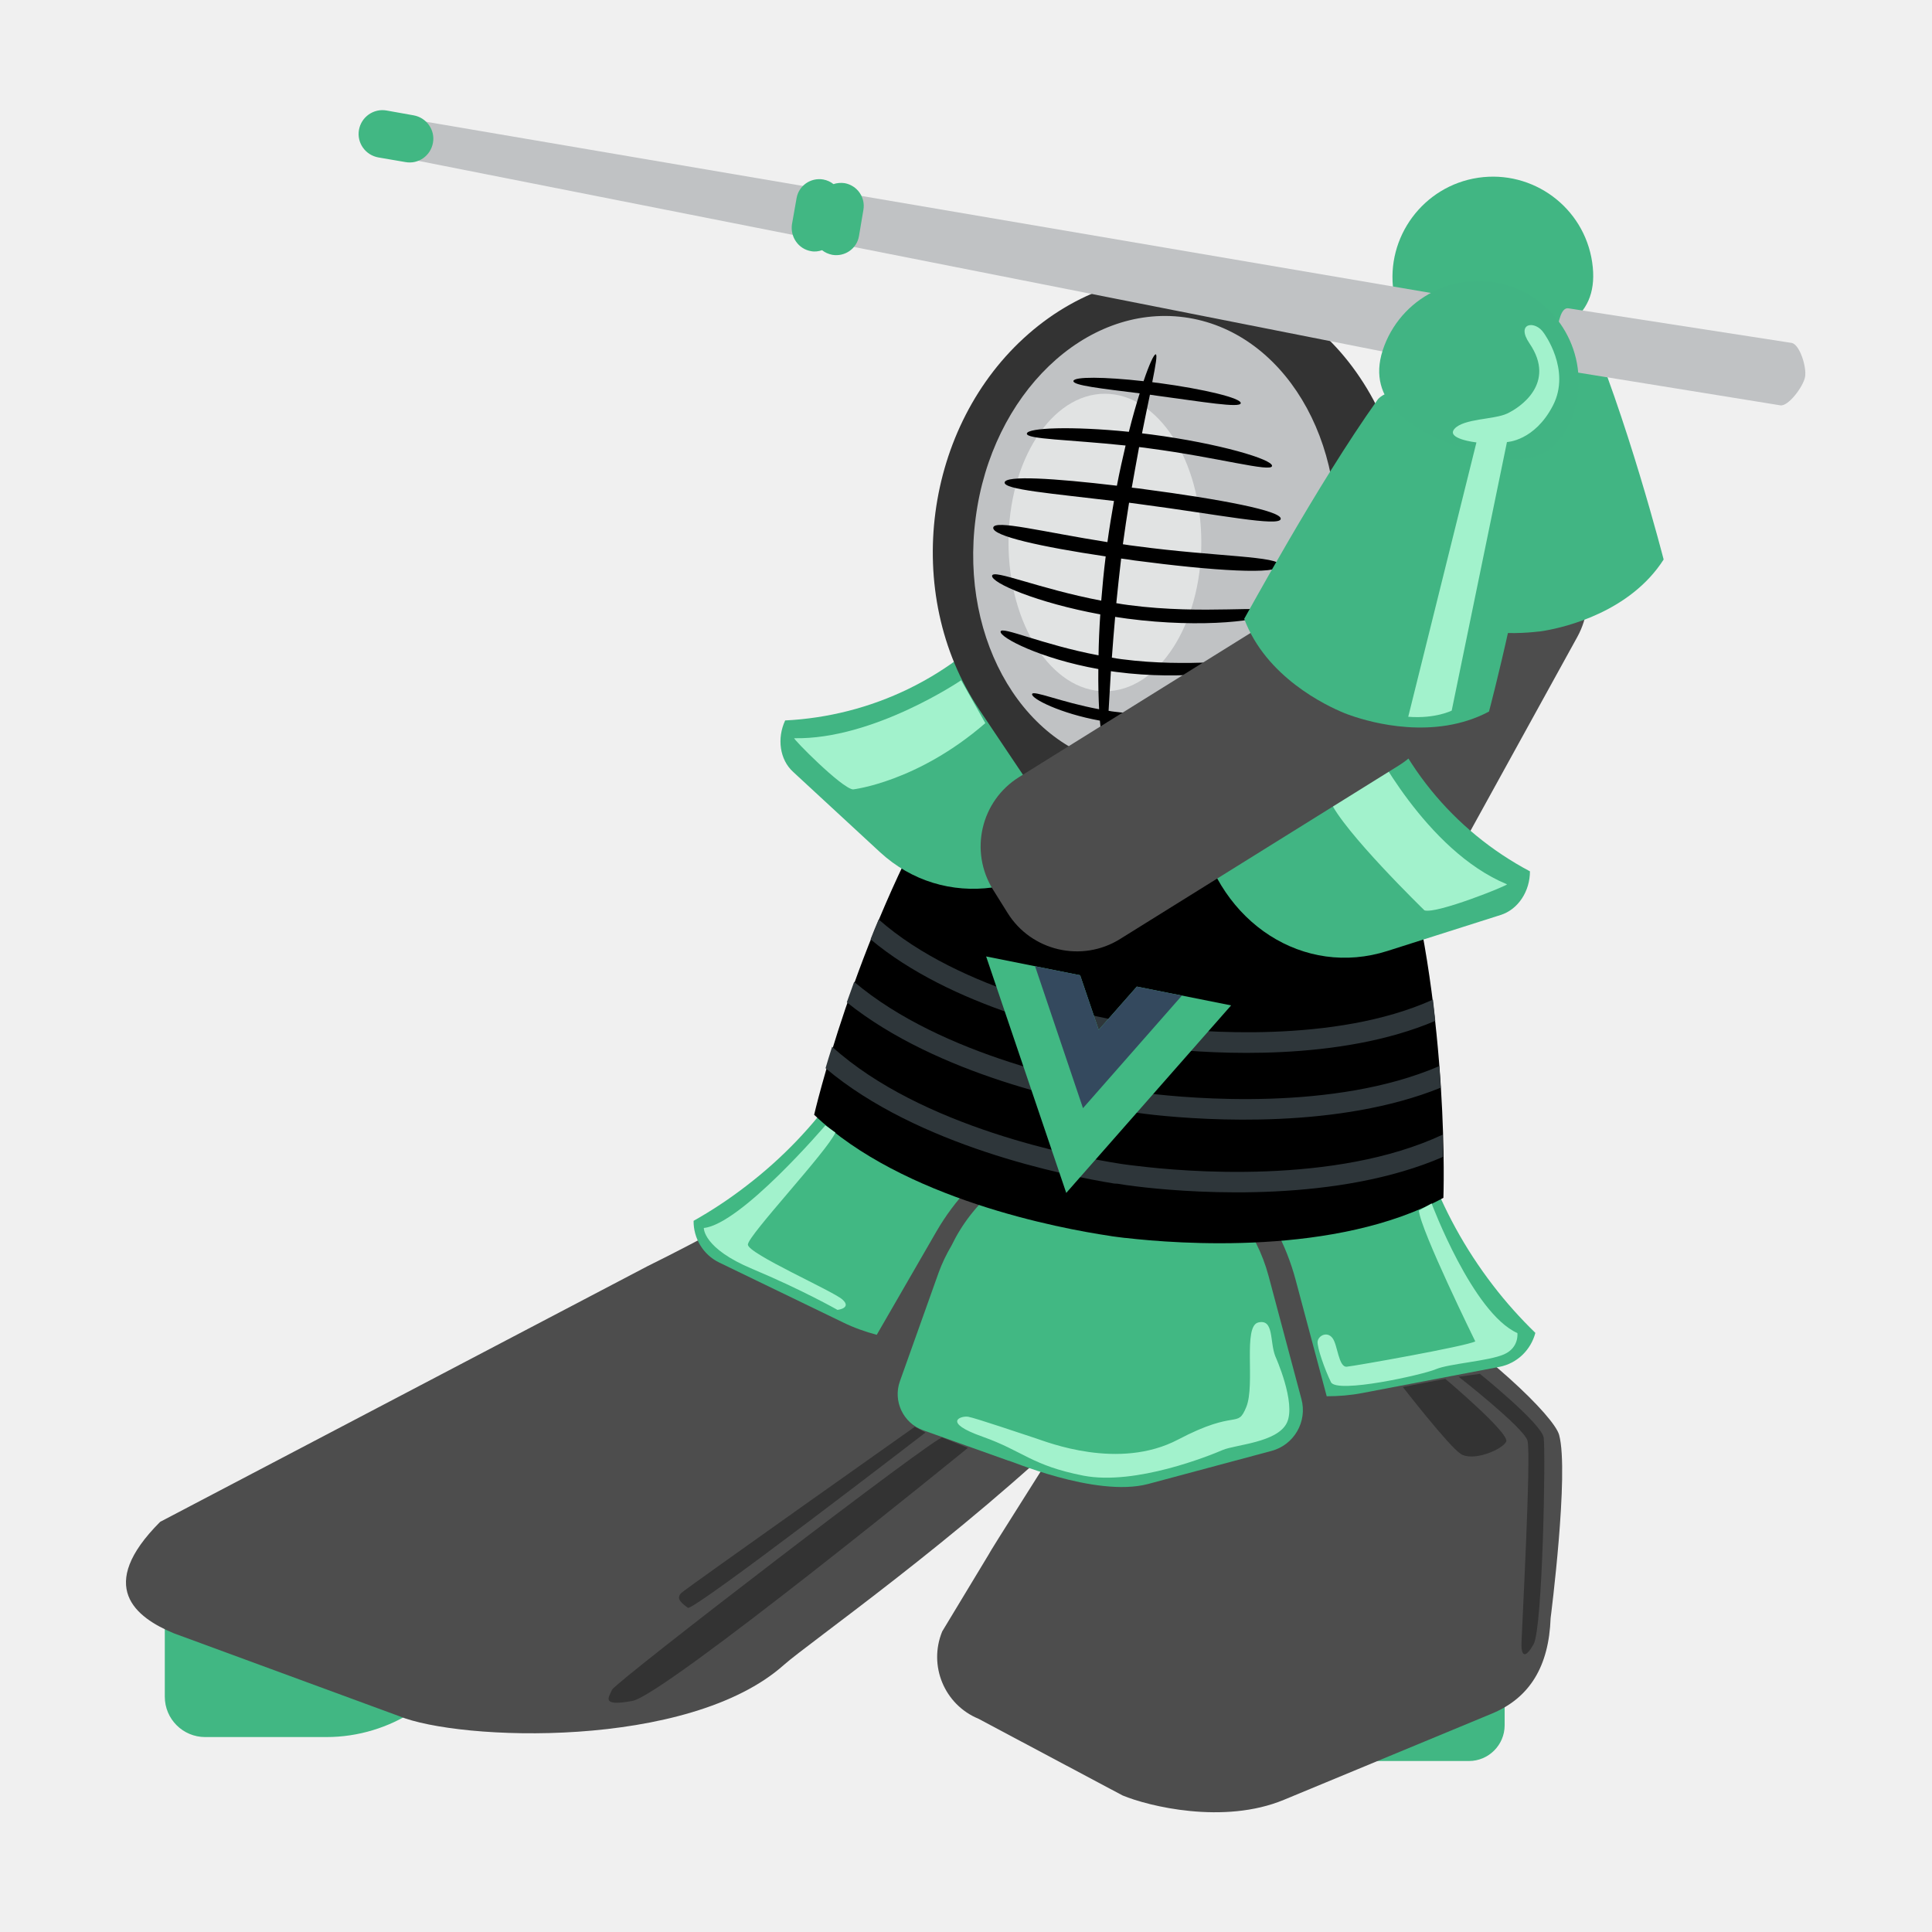
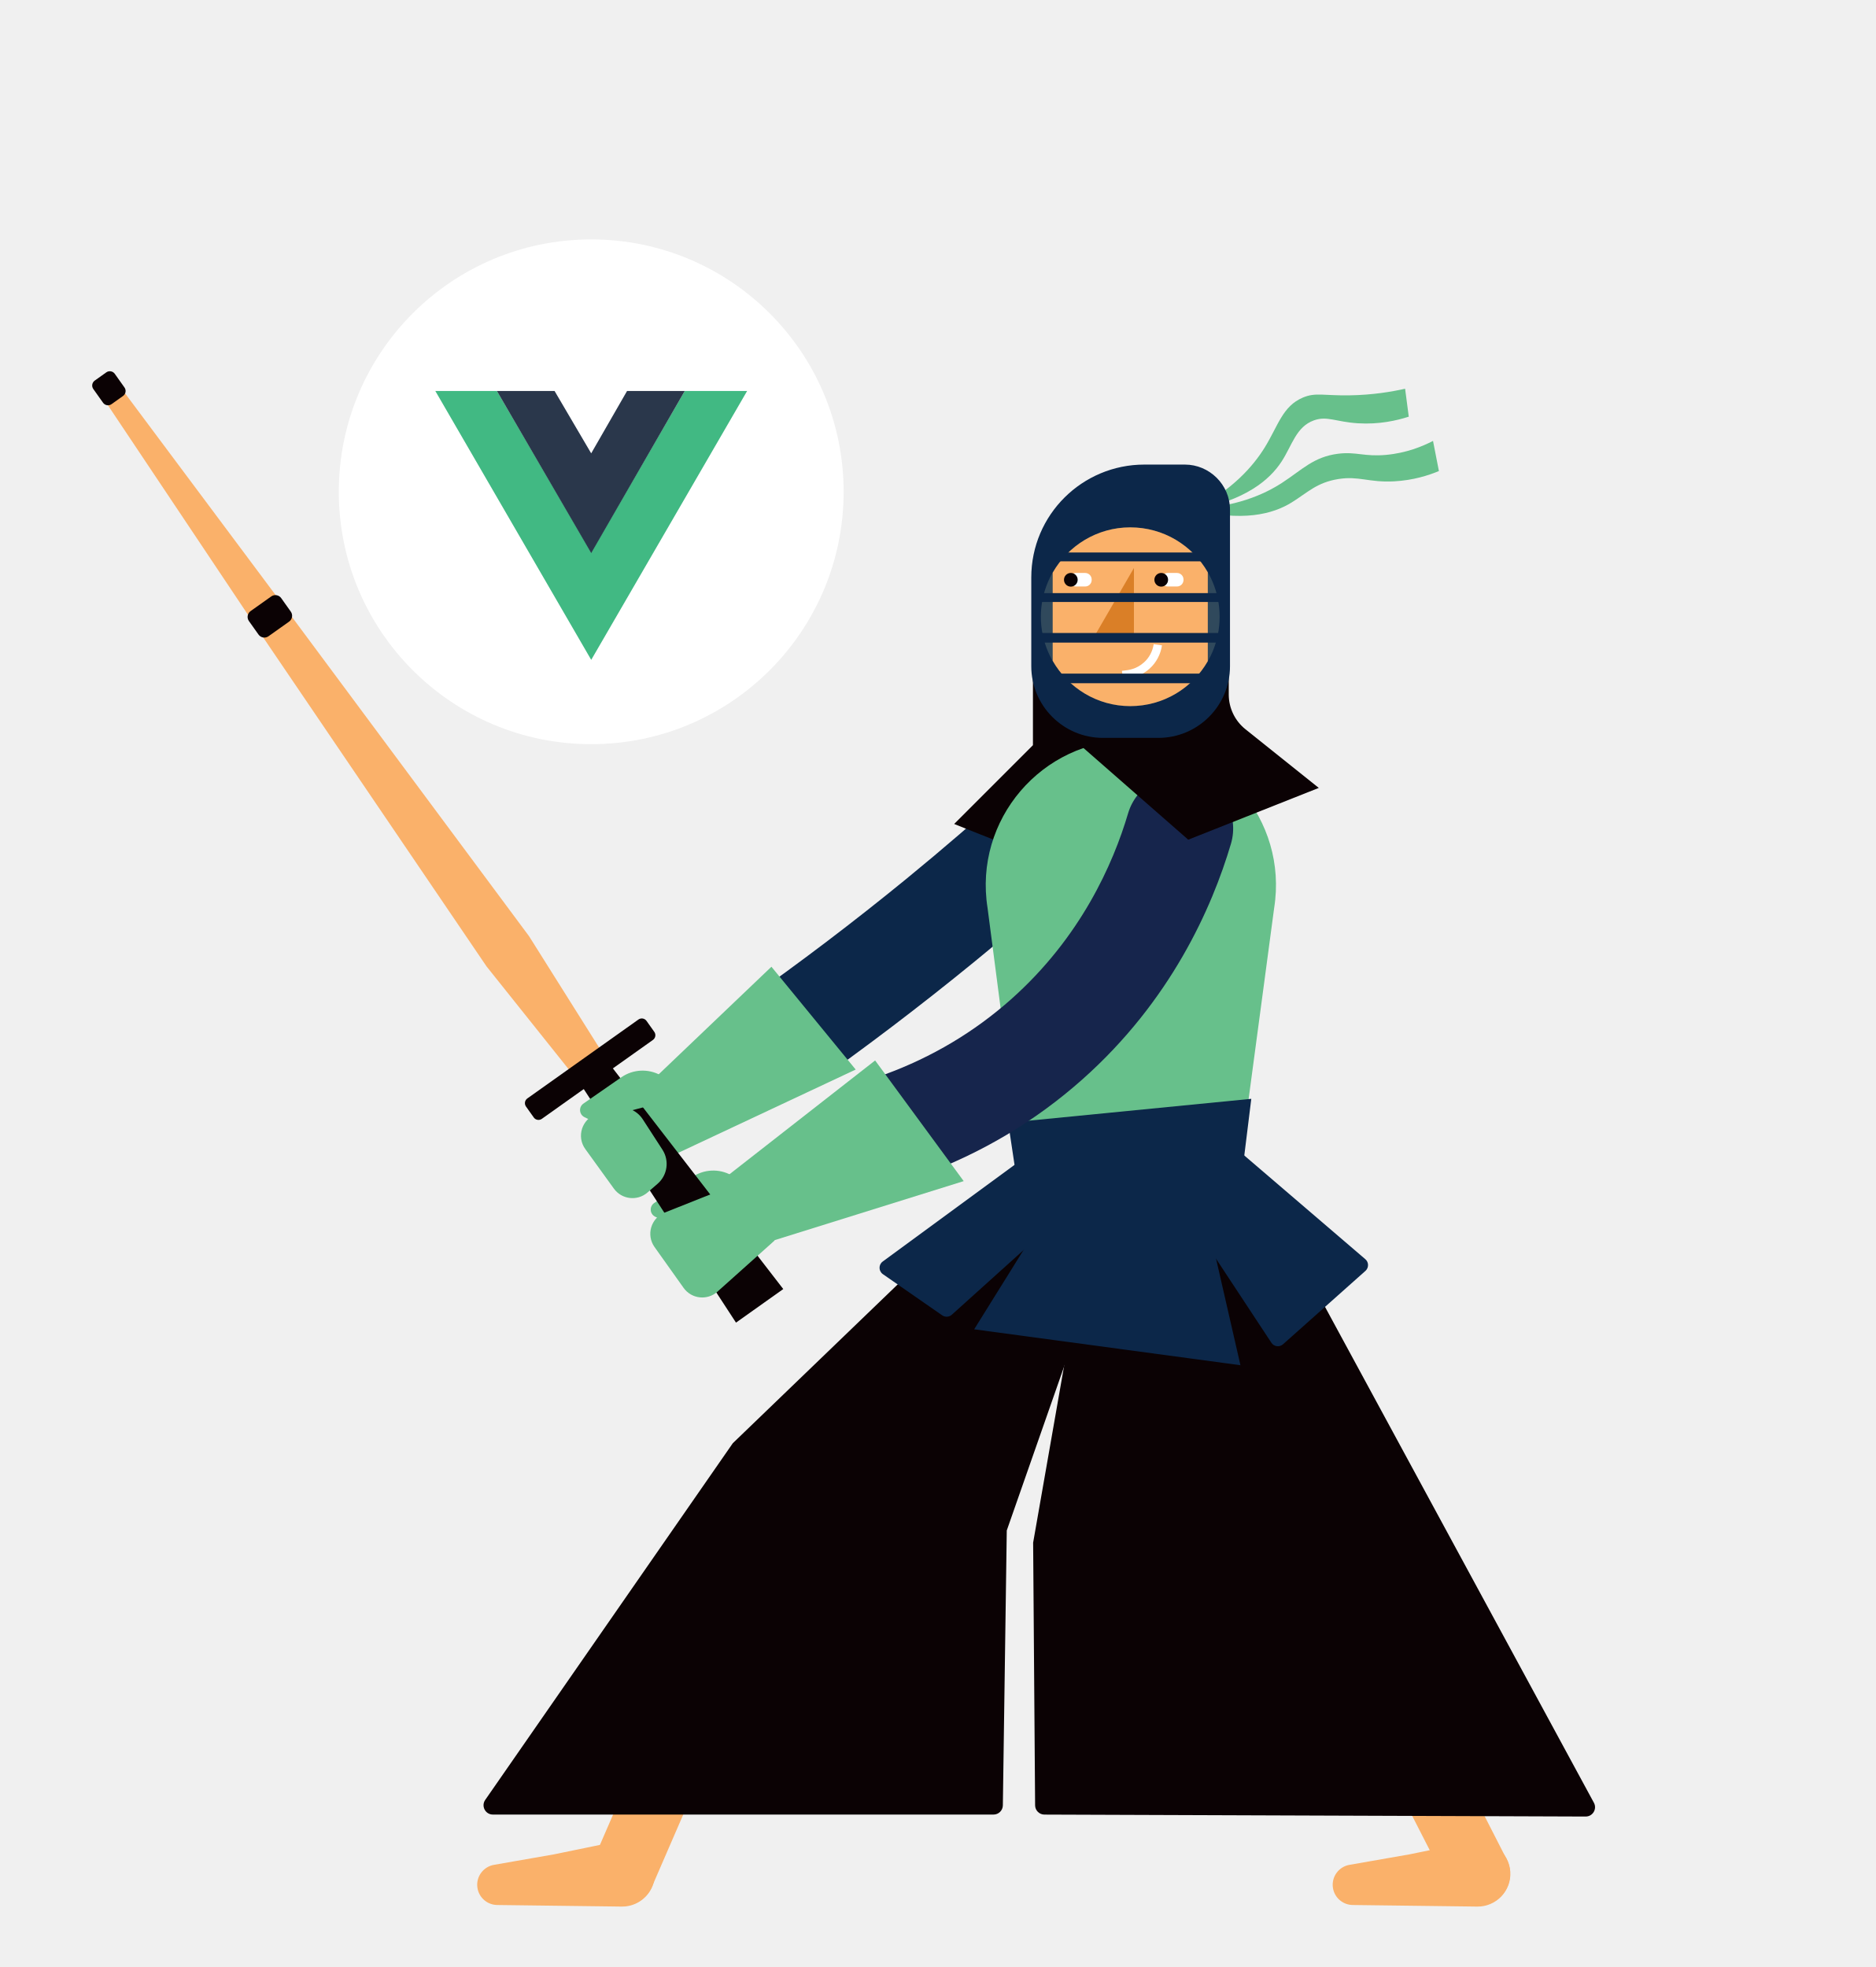
- <svg xmlns="http://www.w3.org/2000/svg" version="1.1" id="Layer_1" x="0px" y="0px" viewBox="0 0 1000 1000" style="enable-background:new 0 0 1000 1000;" xml:space="preserve">
+ <svg xmlns="http://www.w3.org/2000/svg" version="1.1" id="Layer_1" x="0px" y="0px" viewBox="0 0 665.86 698.34" style="enable-background:new 0 0 665.86 698.34;" xml:space="preserve">
  <style type="text/css">
- 	.st0{fill:#4D4D4D;}
- 	.st1{fill:#41B583;}
- 	.st2{fill:#41B683;}
- 	.st3{fill:#C0C2C4;}
- 	.st4{fill:#41B783;}
- 	.st5{fill:#41B883;}
- 	.st6{fill:#333333;}
- 	.st7{fill:#2E363A;}
- 	.st8{fill:#E1E3E3;}
- 	.st9{fill:#A2F2CC;}
- 	.st10{fill:#41B483;}
- 	.st11{fill:#34495E;}
+ 	.st0{fill:#0B0204;}
+ 	.st1{fill:#0C2749;}
+ 	.st2{fill:#29B473;}
+ 	.st3{fill:#FFFFFF;}
+ 	.st4{fill:#FAB16A;}
+ 	.st5{fill:#F27043;}
+ 	.st6{fill:#5F318D;}
+ 	.st7{fill:#84CEF2;}
+ 	.st8{fill:none;}
+ 	.st9{fill:#E07E27;}
+ 	.st10{fill:#0A183D;}
+ 	.st11{fill:#E11D37;}
+ 	.st12{fill:#C22035;}
+ 	.st13{fill:#15254B;}
+ 	.st14{fill:#E21E36;}
+ 	.st15{fill:#E9AC6A;}
+ 	.st16{fill:#E8AB6A;}
+ 	.st17{fill:#DA7F27;}
+ 	.st18{fill:#41B983;}
+ 	.st19{fill:#2A374B;}
+ 	.st20{fill:#67C08B;}
+ 	.st21{fill:#16254C;}
+ 	.st22{fill-rule:evenodd;clip-rule:evenodd;fill:#67C08B;}
+ 	.st23{fill-rule:evenodd;clip-rule:evenodd;fill:#0C2749;}
+ 	.st24{fill-rule:evenodd;clip-rule:evenodd;fill:#30495C;}
+ 	.st25{fill-rule:evenodd;clip-rule:evenodd;fill:#FAB16A;}
+ 	.st26{fill-rule:evenodd;clip-rule:evenodd;fill:#DA7F27;}
+ 	.st27{fill-rule:evenodd;clip-rule:evenodd;fill:#F27043;}
</style>
  <g>
-     <path class="st0" d="M734.3,478.7c-11.3,20.5-37,28-57.5,16.7l-12.4-6.8c-20.5-11.3-28-37-16.7-57.5l82.1-149   c11.3-20.5,37-28,57.5-16.7l12.4,6.8c20.5,11.3,28,37,16.7,57.5L734.3,478.7z" />
-     <path class="st1" d="M799.8,326.4L799.8,326.4c0,0-0.6,0.1-1.8,0.3c-1.1,0.2-1.8,0.2-1.8,0.2l0,0c-10.9,1.3-44.9,3.5-69.3-17.2   c0.1-0.5-1.1-79.2,4.9-132.4c0,0,0.2-14.6,40.6-21.2l0,0c0.4-0.1,0.8-0.1,1.2-0.2s0.8-0.1,1.1-0.2l0,0c40.5-5.5,45,8.4,45,8.4   c22.3,51,41.4,125.5,41.4,125.5C843.8,316.6,810.6,324.5,799.8,326.4z" />
-     <path class="st2" d="M721.3,151c4.2,28.4,29.8,31.3,58.2,27.1s48.8-14,44.6-42.4s-30.7-47.9-59-43.7S717.1,122.7,721.3,151z" />
-     <path class="st3" d="M805.7,172c1-5.2,2.2-13.1,6.2-12.4l115.5,17.9c4.1,0.8,7.8,12.4,6.9,17.6l0,0c-1,5.2-8.8,15.4-12.8,14.7   l-117.4-19C800,190.1,804.7,177.2,805.7,172L805.7,172z" />
-     <path class="st4" d="M695.3,910.8c3.1,0.4,6.3,0.7,9.5,0.7h55.5c10.2,0,18.5-8.3,18.5-18.5v-16.8L695.3,910.8z" />
-     <path class="st4" d="M85.3,832.3v45.9c0,11.6,9.4,20.9,20.9,20.9h62.7c16.7,0,32.3-5,45.3-13.4c-0.8-0.3-1.6-0.5-2.3-0.9   L86.6,832.9C86.2,832.7,85.8,832.5,85.3,832.3z" />
-     <path class="st0" d="M90,845.4l116.4,42.8c31.1,12.9,150,17.6,199.4-26.5c24.5-21.9,315.8-220.5,213.9-291.1   c-70.5-48.8-176.8,31.7-284.4,84.7L82.9,787.7C49.4,821.2,70.2,837.2,90,845.4z" />
-     <path class="st0" d="M772.1,887l-107.6,44.6c-31.1,12.9-70.1,3.3-83.5-2.3l-74.6-39.7c-17.6-7.3-26-27.5-18.7-45.2l23.8-39.4   c0.8-2,34.1-54,35.3-56.5c13.2-42.5-6.5-93.2,37.9-111.6c79.2-32.8,217,86.4,222.3,105.8c5.3,19.4-4.4,94.8-4.4,94.8   C801.7,862.4,791.9,878.8,772.1,887z" />
+     <circle class="st3" cx="209.87" cy="174.6" r="89.6" />
+   </g>
+   <g>
    <g>
-       <path class="st5" d="M465.8,714.9c-3.7,10.3,1.7,21.7,12,25.4l44.3,15.8c-1.4-1.1,44.7,19.3,72.2,12l63.8-17.1    c11.7-3.1,18.7-15.2,15.5-26.9l-17-63.7c-12.6-46.9-60.8-74.8-107.7-62.3c-25.7,6.9-45.7,24.4-56.4,46.6    c-2.6,4.4-4.9,9.1-6.7,14.1L465.8,714.9z" />
-       <path class="st5" d="M670.6,662.4l16.1,60.3c6.2,0,12.4-0.5,18.6-1.7l70.7-13.5c9.4-1.8,16.4-8.9,18.7-17.6    c-7.8-7.6-15.2-15.8-22-24.7c-29.1-37.9-44.4-82-46.9-126.3c-17.2-7.5-36.6-10.2-56.4-6.4c-30,5.7-54,24.9-67.1,50    C634.7,597,660.7,625.4,670.6,662.4z" />
-       <path class="st5" d="M359,631.9c-0.1,8.9,4.8,17.5,13.3,21.6l64.1,31c5.7,2.8,11.5,4.8,17.4,6.4l30.9-53.5    c19-32.8,51.1-53.4,85.8-58.8c-6.1-27.4-24.1-51.9-51.3-65.1c-18-8.7-37.3-11.2-55.6-8.4c-13.8,41.8-39.8,80-77.3,108.7    C377.5,620.6,368.4,626.6,359,631.9z" />
+       <path class="st18" d="M154.53,138.81l55.34,95.46l55.34-95.46h-22.14l-33.2,57.28l-33.48-57.28H154.53z" />
+       <path class="st19" d="M176.39,138.81l33.48,57.55l33.2-57.55h-20.48l-12.73,22.14l-13-22.14H176.39z" />
    </g>
-     <path d="M574.5,639.7L574.5,639.7c0,0,1.5,0.3,4.2,0.6c2.7,0.4,4.3,0.5,4.3,0.5l0,0c26.4,3,108.6,9.4,164.1-20.8   c0,0,3.4-92.7-20.6-179.5c0,0-15.3-24.4-113.4-38.2l0,0c-0.9-0.1-1.9-0.2-2.8-0.4c-0.9-0.1-1.8-0.3-2.8-0.4l0,0   C509.2,389.3,488,409,488,409c-45.7,77.6-66.6,168-66.6,168C467.2,620.6,548.3,635.8,574.5,639.7z" />
-     <path class="st1" d="M406.4,372.9c-4.3,9.2-2.9,20.3,4.2,26.7l44.8,41.4c33,30.5,84.1,23.6,114-15.3s27.5-95.2-5.5-125.6   c-6.3-5.9-13.4-10.3-20.8-13.5c-5.2,9.7-11.5,19-18.9,27.8C493.5,350.9,450.5,370.7,406.4,372.9z" />
-     <path class="st1" d="M791.9,451c0,10.2-6,19.7-15.2,22.6l-58.5,18.6C675,506,631.4,478,620.7,429.7s15.5-98.5,58.6-112.2   c8.3-2.6,16.6-3.7,24.7-3.4c0.6,11.1,2.4,22.2,5.4,33.4C721.8,393.8,752.6,430.2,791.9,451z" />
-     <path class="st6" d="M604.3,454.3l73.9-64.4c54.4-47.5,66-134.6,25.7-194.5c-40.2-60-117-70.1-171.4-22.7s-65.9,134.5-25.7,194.5   l54.6,81.4C571.5,463.6,590.7,466.2,604.3,454.3z" />
-     <path class="st3" d="M612.9,164.2c51.2,6.8,85.8,64.3,77.4,128.4c-8.5,64.1-56.8,110.6-108,103.8s-85.8-64.2-77.3-128.3   C513.3,203.9,561.7,157.4,612.9,164.2z" />
+   </g>
+   <g>
+     <path class="st1" d="M275.38,390.14c-5.99,0-11.88-2.82-15.59-8.09c-6.05-8.6-3.98-20.48,4.62-26.52   c19.48-13.7,38.7-28.29,57.14-43.36c13.18-10.78,26.26-22.05,38.87-33.5c7.78-7.07,19.82-6.49,26.89,1.3   c7.07,7.79,6.49,19.83-1.3,26.89c-13.09,11.89-26.67,23.59-40.36,34.78c-19.15,15.65-39.11,30.8-59.34,45.03   C282.99,389.01,279.17,390.14,275.38,390.14z" />
+     <polygon class="st20" points="222.58,392.14 273.84,343.22 303.75,379.72 239.06,410.09  " />
+     <polygon class="st0" points="366.67,264.56 338.71,292.53 362.68,302.11 392.24,271.75 392.24,233.4 366.67,233.4  " />
+     <path class="st20" d="M271.56,423.97l-11.88-6.69c-4.38-2.47-9.78-2.23-13.93,0.6l-13.53,9.23c-1.76,1.2-1.6,3.86,0.31,4.83   l1.72,0.88c0.61,0.31,1.31,0.39,1.98,0.22L271.56,423.97z" />
+     <path class="st4" d="M524.65,676.69c-4.15,0-8.16-2.27-10.18-6.23l-62.66-122.62c-2.87-5.62-0.64-12.5,4.97-15.37   c5.62-2.87,12.5-0.64,15.37,4.97l62.66,122.62c2.87,5.62,0.64,12.5-4.97,15.37C528.18,676.28,526.4,676.69,524.65,676.69z" />
+     <path class="st4" d="M536.13,664.58c0.39,6.74-5.01,12.39-11.76,12.31l-4.42-0.06l-39.78-0.5c-3.45-0.04-6.46-2.56-7.01-6.08   c-0.61-3.92,2.08-7.59,6-8.2l21.16-3.7l21.85-4.49C529.12,652.45,535.71,657.51,536.13,664.58L536.13,664.58z" />
+     <path class="st4" d="M220.96,676.69c-1.52,0-3.06-0.3-4.54-0.95c-5.79-2.51-8.45-9.24-5.94-15.02l54.77-126.34   c2.51-5.79,9.24-8.45,15.02-5.94c5.79,2.51,8.45,9.24,5.94,15.02L231.45,669.8C229.58,674.11,225.38,676.69,220.96,676.69z" />
+     <path class="st4" d="M232.45,664.58c0.39,6.74-5.01,12.39-11.76,12.31l-4.42-0.06l-39.78-0.5c-3.45-0.04-6.46-2.56-7.01-6.08   c-0.61-3.92,2.08-7.59,6-8.2l21.16-3.7l21.85-4.49C225.44,652.45,232.04,657.51,232.45,664.58L232.45,664.58z" />
+     <path class="st0" d="M398.44,425.93l-41.06,117.43l-1.39,97.6c-0.03,1.81-1.5,3.26-3.31,3.26H174.96c-2.67,0-4.24-3-2.72-5.2   l87.89-126.64l101.22-97.5L398.44,425.93z" />
+     <path class="st0" d="M438.79,405.76L565.8,640.03c1.2,2.21-0.41,4.89-2.92,4.89l-192.14-0.69c-1.81-0.01-3.28-1.47-3.3-3.28   l-0.7-93.26l22.33-127.51L438.79,405.76z" />
+     <path class="st20" d="M438.58,424.97l-73.51,8.79l-14.51-111.41c-4.96-31.27,19.2-59.58,50.87-59.58h0   c31.67,0,55.83,28.31,50.87,59.58L438.58,424.97z" />
+     <path class="st1" d="M357.89,398.59l86.29-8.48l-3.77,30.51c-2.42,19.57-18.78,34.44-38.49,34.99   c-20.16,0.56-37.57-14.02-40.57-33.97L357.89,398.59z" />
    <g>
-       <path class="st7" d="M745.7,563c-0.2-3.6-0.5-7.3-0.7-11.2c-54.4,23.5-128.6,16.8-151.1,14.1l-2.6-0.3l-1.6-0.2    c-0.8-0.1-1.5-0.2-2.1-0.3l-2.1-0.3c-22.8-3.6-97.7-17.9-143.4-56.6c-1.3,3.6-2.6,7.2-3.8,10.6c47,37.7,119.1,52.2,143.9,56.2    l1.6,0.3c0,0,1.3,0.2,3.7,0.5l1.3,0.2c2.4,0.3,3.7,0.5,3.7,0.5l5.1,0.6C625,580,693,584.3,745.7,563z" />
-       <path class="st7" d="M578.5,612.7c0,0,1.4,0.2,3.8,0.6c0.4,0.1,0.9,0.1,1.4,0.2c2.4,0.3,3.8,0.5,3.8,0.5l5.1,0.6    c28.3,3.1,100.1,7.7,154.3-15.8c0-3.5-0.1-7.3-0.2-11.5c-55.7,26.1-134.5,19.1-158,16.2l-2.6-0.3c-0.5-0.1-1.1-0.1-1.7-0.2    c-0.8-0.1-1.6-0.2-2.2-0.3l-2.1-0.3c-23.7-3.7-103.3-18.9-149.4-60.6c-1.3,4-2.4,7.7-3.4,11.1c47.6,40.2,123.6,55.5,149.4,59.7    L578.5,612.7z" />
-       <path class="st7" d="M598.4,531.5l-2.4-0.3l-1.5-0.2c-0.8-0.1-1.4-0.2-2-0.3l-2-0.3c-21.6-3.4-93.4-17.1-135.7-54.5    c-1.5,3.5-2.9,6.9-4.2,10.3c41.8,35,106.9,49.3,133.2,53.8l0.5,0.1c1,0.2,1.8,0.3,2.7,0.5l1.9,0.3c0,0,1.2,0.2,3.4,0.5l1.4,0.2    c2.2,0.3,3.4,0.5,3.4,0.5l5.1,0.6c26.2,2.8,91.2,6.8,140.7-14.3c-0.4-3.6-0.8-7.3-1.2-11C690.8,540.4,619.7,534.1,598.4,531.5z" />
+       <path class="st1" d="M484.7,451.2l-29.26,26.06c-1.25,1.11-3.2,0.86-4.12-0.54l-40.3-61.15c-1.01-1.53-0.27-3.6,1.49-4.14    l21.06-6.48c0.9-0.28,1.88-0.07,2.6,0.54l48.5,41.57C485.93,448.14,485.94,450.09,484.7,451.2z" />
+       <path class="st1" d="M334.46,466.98l-21.06-14.62c-1.55-1.08-1.58-3.36-0.06-4.48l51.25-37.58c0.85-0.63,1.99-0.71,2.93-0.2    l17.39,9.34c1.68,0.9,1.95,3.19,0.54,4.46l-47.57,42.86C336.92,467.62,335.51,467.71,334.46,466.98z" />
+       <path class="st1" d="M345.81,471.94l33.78-54.26l42.49-2.42c1.34-0.08,2.54,0.82,2.84,2.13l15.41,67.3L345.81,471.94z" />
    </g>
-     <ellipse class="st8" cx="571.9" cy="280.8" rx="49.9" ry="77" />
-     <path class="st9" d="M709.8,383.9l-21.5,30.4c6.8,15.9,49,56.9,49,56.9c6.3,2,43.7-13.1,42.7-13.5   C737.8,440.3,709.8,383.9,709.8,383.9z" />
-     <path class="st9" d="M497.5,352.1l12.5,22.2c-35.3,30.6-68.5,34.3-68.5,34.3c-5.9-0.6-31.4-26.5-30.4-26.5   C452.2,382.9,497.5,352.1,497.5,352.1z" />
-     <path class="st9" d="M432.4,586.2c-4.1,9.6-45.3,53.3-45.3,58s43.8,23.9,48.9,28.4s-2.5,5.4-2.5,5.4s-18.5-10.5-44.1-21.2   s-25.1-21.2-25.1-21.2c19.3-2,62.9-53.1,62.9-53.1L432.4,586.2z" />
-     <path class="st9" d="M734.4,626.6c1,10.4,29.2,67.7,29.2,67.7c-4.6,2.5-62.2,12.7-66.5,13.1s-4.7-11.3-7.4-14.8   c-2.7-3.6-7.2-1.4-7.7,1.7c-0.4,3.1,3.9,15,6.9,21.1s47.5-3.8,54.3-6.7s27.4-4.2,35.3-7.7s6.9-11,6.9-11   c-23.2-10.4-44.4-67.1-44.4-67.1L734.4,626.6z" />
-     <path class="st9" d="M651.3,684.5c-8.1,1.9-1.5,32-6.2,43.7c-4.8,11.7-4.5,0.7-35.3,16.9s-68,1.2-73.6-0.6s-31.4-10.6-35.1-11.2   s-13.8,2.8,7.4,10.3c21.2,7.5,25.3,14.9,52.3,20.2c27,5.2,65.6-10.5,72.1-13.3c6.6-2.8,28.3-3.8,33.2-14.1s-6-34.4-6-34.4   C657.1,694.3,659.5,682.6,651.3,684.5z" />
-     <path d="M572.3,288c-1,7.9-1.7,15.5-2.3,22.9c-32.4-6.2-56-16.5-56.5-12.9c-0.5,3.7,23.3,14,56,20c-0.5,7.5-0.8,14.6-0.9,21.2   c-29.1-5.5-50.3-15.3-50.7-12.3c-0.4,3.1,20.5,14,50.6,19.4c-0.1,8,0.1,15,0.4,20.8c-19.9-3.7-34.4-10.1-34.7-7.8   c-0.3,2.4,14.7,10,35.1,13.7c0.6,7.6,1.5,12,2.3,12.1s1.3-4.1,1.8-11.4c0.9,0.2,1.9,0.3,2.9,0.4c23.9,3.2,44.2-0.8,44.5-3.4   s-19.8,0.8-43.8-2.3c-1.1-0.1-2.2-0.3-3.2-0.5c0.3-5.7,0.7-12.6,1.2-20.5c0.9,0.1,1.8,0.3,2.8,0.4c35.1,4.6,66.6-0.7,67.1-4.1   s-29.2,2.1-64.3-2.5c-1.7-0.2-3.4-0.5-5.1-0.8c0.5-6.5,1-13.6,1.7-21.1c2,0.3,4.1,0.6,6.2,0.9c39.5,5.2,72.6,0.9,73.2-3.3   c0.5-4.2-32.8,1.5-72.3-3.7c-2.2-0.3-4.4-0.6-6.5-1c0.7-7.4,1.6-15.1,2.5-23.1c2.3,0.3,4.7,0.6,7,1c40.9,5.4,74.5,7.5,75.1,2.6   s-33.2-4.5-74.1-10c-2.4-0.3-4.7-0.6-7.1-1c1-7.4,2.1-14.6,3.2-21.5c2.2,0.3,4.4,0.6,6.7,0.9c39.5,5.2,71.2,11.7,71.8,7.5   s-31.2-10.2-70.7-15.4c-2.2-0.3-4.3-0.6-6.4-0.8c1.3-7.5,2.6-14.4,3.8-21c1.8,0.2,3.5,0.4,5.4,0.7c35.1,4.6,63,12.5,63.4,9.1   c0.5-3.4-27.4-11.7-62.4-16.3c-1.7-0.2-3.3-0.4-4.9-0.6c1.5-7.6,2.9-14.2,4.1-20c1.2,0.2,2.3,0.3,3.5,0.5   c23.9,3.2,43.2,6.5,43.5,3.9c0.4-2.6-18.8-7.3-42.7-10.5c-1-0.1-2-0.2-3.1-0.4c1.8-9,2.7-14.3,1.8-14.4c-0.9-0.1-3.3,5-6.3,13.9   c-20.4-2.3-36-2.4-36.3-0.1c-0.3,2.3,14.5,3.9,34.3,6.4c-1.8,5.7-3.7,12.3-5.6,19.9c-29.6-3-52.4-2.1-52.8,0.9   c-0.4,3,21.9,3.1,51.1,6.2c-1.5,6.5-3.1,13.4-4.5,20.8c-32.8-3.9-57.6-5.4-58.1-1.7s24.1,5.7,56.6,9.6c-1.2,6.8-2.4,14-3.4,21.3   c-33.6-5.3-58.5-11.8-59.1-7.5S538.7,283,572.3,288z" />
    <g>
-       <path class="st3" d="M205,70.6c1-5.6,6.3-9.2,11.9-8.2l538.8,91.8c5.6,1,11.4,13.7,10.3,19.3l0,0c-1,5.5-11.1,16.1-16.6,15.1    l-536.2-106C207.6,81.4,203.9,76.1,205,70.6L205,70.6z" />
-       <path class="st4" d="M419.8,130c2,0.4,3.9,0.1,5.7-0.5c1.5,1.2,3.3,2,5.3,2.4c6.5,1.1,12.7-3.2,13.8-9.7l2.3-13.6    c1.1-6.5-3.2-12.6-9.7-13.8c-2-0.3-4-0.1-5.8,0.5c-1.5-1.2-3.2-2-5.3-2.4c-6.5-1.1-12.7,3.2-13.8,9.7l-2.4,13.6    C409,122.7,413.3,128.9,419.8,130z" />
-       <path class="st4" d="M185.8,67.2c1.2-6.7,7.6-11.2,14.3-10l14,2.5c6.7,1.2,11.2,7.6,10,14.2l0,0c-1.2,6.7-7.5,11.2-14.2,10    l-14-2.4C189.1,80.3,184.6,73.9,185.8,67.2L185.8,67.2z" />
+       <path class="st4" d="M216.48,377.98l-28.67-45.59l-85.25-114.8l-61.88-82.91c-1.15-1.54-3.33-1.89-4.9-0.77l0,0    c-1.57,1.11-1.96,3.27-0.89,4.86l57.51,86.03l80.31,118.3l33.6,42.09L216.48,377.98z" />
+       <path class="st0" d="M88.96,216.95l7.32-5.2c1.14-0.81,2.73-0.54,3.54,0.6l3.41,4.8c0.81,1.14,0.54,2.73-0.6,3.54l-7.32,5.2    c-1.14,0.81-2.73,0.54-3.54-0.6l-3.41-4.8C87.55,219.35,87.82,217.76,88.96,216.95z" />
+       <path class="st0" d="M33.64,135.11l4.09-2.91c0.97-0.69,2.32-0.46,3.01,0.51l3.45,4.86c0.69,0.97,0.46,2.32-0.51,3.01l-4.09,2.91    c-0.97,0.69-2.32,0.46-3.01-0.51l-3.45-4.86C32.43,137.15,32.66,135.8,33.64,135.11z" />
+       <polygon class="st0" points="261.26,469.57 278.04,457.65 216.32,377.71 206.12,384.96   " />
+       <path class="st0" d="M187.2,389.97l39.43-28.01c0.93-0.66,2.21-0.44,2.87,0.49l2.76,3.89c0.66,0.93,0.44,2.21-0.49,2.87    l-39.43,28.01c-0.93,0.66-2.21,0.44-2.87-0.49l-2.76-3.89C186.06,391.91,186.27,390.63,187.2,389.97z" />
    </g>
-     <path class="st0" d="M579.8,486c-19.8,12.4-46,6.3-58.3-13.5l-7.5-12c-12.4-19.9-6.3-46,13.5-58.3l144.4-89.9   c19.9-12.4,46-6.3,58.3,13.5l7.5,12c12.4,19.9,6.3,46-13.5,58.3L579.8,486z" />
-     <path class="st1" d="M699.4,370.4L699.4,370.4c0,0-0.6-0.2-1.7-0.6c-1.1-0.4-1.6-0.6-1.6-0.6l0,0c-10.1-4.1-40.9-18.9-52.1-48.9   c0.4-0.4,37.8-69.6,68.9-113.2c0,0,7.3-12.6,45.7,1.3l0,0c0.4,0.1,0.7,0.3,1.1,0.4s0.7,0.3,1.1,0.4l0,0c38,15,35.1,29.3,35.1,29.3   c-5.4,55.4-25.2,129.8-25.2,129.8C742.5,383.3,709.7,374,699.4,370.4z" />
-     <path class="st10" d="M716.5,179c-10.2,26.8,10.7,41.9,37.6,52c26.8,10.2,49.5,11.6,59.6-15.2c10.2-26.8-3.4-56.8-30.2-67   C756.7,138.7,726.7,152.2,716.5,179z" />
-     <path class="st9" d="M791.7,177.8c14,20.6-5,33.2-11.7,36.3s-22.3,2.5-27.1,7.8s11.3,7.1,11.3,7.1l-35.3,142   c14.1,1.1,22.5-3.2,22.5-3.2l28.6-139c0,0,14.3-0.5,23.8-18.9s-4.7-37.5-4.7-37.5C794.7,165.6,784.3,167,791.7,177.8z" />
-     <path class="st6" d="M726.1,717.9c0,0,23.6,30.4,29.9,34.6c6.3,4.2,21.5-2.1,23.6-6.3s-31.5-32.5-31.5-32.5L726.1,717.9z" />
-     <path class="st6" d="M755,712.6c0,0,33.5,26.2,35.6,33s-3.1,101.2-3.1,105.9s1.6,7.9,6.3-0.5s6.3-99.6,5.2-106.9s-33-33-33-33   L755,712.6z" />
-     <path class="st6" d="M487.8,744.1c-0.8-2.9-169.5,126.7-171,130.5c-1.5,3.7-6.3,8.9,10.5,5.8c16.8-3.1,173.7-131,173.7-131   L487.8,744.1z" />
-     <path class="st6" d="M473.5,738.5c0,0-116.9,82.6-120.6,85.8s0.5,5.8,3.1,7.9s123-90.7,123-90.7L473.5,738.5z" />
-   </g>
-   <g transform="matrix(1.3333 0 0 -1.3333 -76.311 313.34)">
-     <g transform="translate(178.06 235.01)">
-       <path class="st5" d="M320.5-383l-14.8-16.8l-7.2,21.2l-36.5,7.3l31.1-91.8l64,72.8L320.5-383z" />
+     <path class="st20" d="M242.66,457.23l-10.32-14.51c-3.04-4.28-1.27-10.28,3.61-12.22l27.74-11.04l11.28,20.95l-20.3,18.17   C251.07,461.8,245.46,461.17,242.66,457.23z" />
+     <path class="st21" d="M320.75,418.34c-7.76,0-15.05-4.78-17.88-12.49c-3.62-9.87,1.45-20.81,11.32-24.43   c16.63-6.1,31.67-15.05,44.69-26.62c24.69-21.93,36.24-48.02,41.57-66.05c2.99-10.08,13.58-15.84,23.66-12.85   c10.08,2.98,15.83,13.58,12.85,23.66c-6.75,22.79-21.38,55.81-52.8,83.71c-16.6,14.75-35.74,26.15-56.86,33.9   C325.14,417.96,322.93,418.34,320.75,418.34z" />
+     <polygon class="st20" points="255.88,419.29 310.65,376.49 342.09,419.33 264.76,443.48  " />
+     <g>
+       <path class="st0" d="M383.45,264.55l38.35,33.56l46.34-18.38l-26.04-20.83c-3.74-2.99-5.92-7.53-5.92-12.32V223h-52.73V264.55z" />
    </g>
-     <g transform="translate(178.06 235.01)">
-       <path class="st11" d="M320.5-383l-14.8-16.8l-7.2,21.2l-17.5,3.5l18.6-55.1l38.4,43.7L320.5-383z" />
+     <g>
+       <g>
+         <path id="Fill-7_2_" class="st22" d="M423.5,181.2c14.04-7.24,21.34-15.7,25.44-22.32c4.74-7.66,6.32-14.69,13.57-17.74     c4.49-1.89,7.33-0.65,16.44-0.78c8.39-0.12,15.24-1.32,19.83-2.35c0.43,3.31,0.87,6.61,1.3,9.92c-4.28,1.38-10.53,2.81-18,2.35     c-7.91-0.49-10.98-2.72-15.66-1.04c-6.34,2.27-7.74,8.87-11.48,14.61C450.71,170.34,442.22,177.67,423.5,181.2z" />
+         <path id="Fill-7_1_" class="st22" d="M422.66,180.72c15.79-0.57,26-5.11,32.52-9.36c7.07-4.6,11.14-9.18,19.83-10.27     c6.37-0.8,9.2,1.11,16.98,0.41c7.23-0.65,12.96-3.03,16.7-4.96c0.7,3.57,1.39,7.13,2.09,10.7c-3.52,1.46-9.03,3.29-15.92,3.65     c-8.97,0.47-12.49-1.98-19.76-0.82c-7.74,1.24-10.96,4.84-16.61,8.33C451.9,182.47,441.1,185.49,422.66,180.72z" />
+         <path id="Fill-12_2_" class="st23" d="M420.62,164.94H406.2c-22.03,0-40.12,17.83-40.12,40.12v31.46     c0,14.05,11.39,25.45,25.45,25.45h19.64c14.05,0,25.45-11.39,25.45-25.45v-55.58C436.61,172.02,429.27,164.94,420.62,164.94" />
+         <path id="Fill-14_2_" class="st24" d="M432.94,218.96c0,17.57-14.16,31.73-31.73,31.73c-17.57,0-31.73-14.42-31.73-31.73     s14.16-31.73,31.73-31.73C418.78,187.23,432.94,201.39,432.94,218.96" />
+         <path class="st25" d="M428.75,203.49c0-0.11-0.01-0.21-0.02-0.32c-5.46-9.53-15.71-15.94-27.52-15.94     c-11.81,0-22.06,6.53-27.52,16.07c0,0.06-0.01,0.13-0.01,0.19v31.12c5.46,9.54,15.71,16.08,27.53,16.08     c11.82,0,22.07-6.42,27.53-15.97V203.49z" />
+         <polygon id="Fill-20_2_" class="st26" points="388.1,226.57 402.52,226.57 402.52,201.65    " />
+       </g>
+       <g>
+         <path class="st3" d="M417.8,208.22h-3.27c-1.28,0-2.32-1.04-2.32-2.32v-0.16c0-1.28,1.04-2.32,2.32-2.32h3.27     c1.28,0,2.32,1.04,2.32,2.32v0.16C420.12,207.18,419.08,208.22,417.8,208.22z" />
+         <path class="st3" d="M385.2,208.22h-3.27c-1.28,0-2.32-1.04-2.32-2.32v-0.16c0-1.28,1.04-2.32,2.32-2.32h3.27     c1.28,0,2.32,1.04,2.32,2.32v0.16C387.53,207.18,386.49,208.22,385.2,208.22z" />
+         <circle class="st0" cx="412.21" cy="205.84" r="2.43" />
+         <circle class="st0" cx="380.12" cy="205.84" r="2.43" />
+       </g>
+     </g>
+     <path class="st20" d="M217.93,422.01l-10.16-14.06c-3.2-4.42-1.2-10.68,3.97-12.42l5.63-1.9c4.03-1.36,8.48,0.18,10.8,3.76   l6.98,10.78c2.52,3.9,1.79,9.06-1.72,12.1l-3.62,3.13C226.21,426.5,220.72,425.86,217.93,422.01z" />
+     <path class="st20" d="M246.44,388.34l-11.94-6.59c-4.4-2.43-9.8-2.16-13.93,0.71l-13.45,9.33c-1.76,1.22-1.57,3.87,0.35,4.83   l1.73,0.86c0.61,0.31,1.32,0.38,1.98,0.2L246.44,388.34z" />
+     <path class="st3" d="M398.63,241.11l-0.37-2.95l0.64-0.07c1.88-0.21,4.45-0.49,7.19-2.92c1.83-1.62,3.08-3.98,3.44-6.47l2.94,0.42   c-0.45,3.17-2.05,6.19-4.41,8.28c-3.45,3.06-6.69,3.42-8.83,3.65L398.63,241.11z" />
+     <g>
+       <polygon id="Stroke-28_2_" class="st1" points="369.48,199.29 435.3,199.29 435.3,196.15 369.48,196.15   " />
+       <polygon id="Stroke-30_2_" class="st1" points="369.48,213.72 435.3,213.72 435.3,210.57 369.48,210.57   " />
+       <polygon id="Stroke-32_2_" class="st1" points="369.48,242.56 431.37,242.56 431.37,239.15 369.48,239.15   " />
+       <polygon id="Stroke-34_2_" class="st1" points="369.48,228.14 435.3,228.14 435.3,224.73 369.48,224.73   " />
    </g>
  </g>
</svg>
